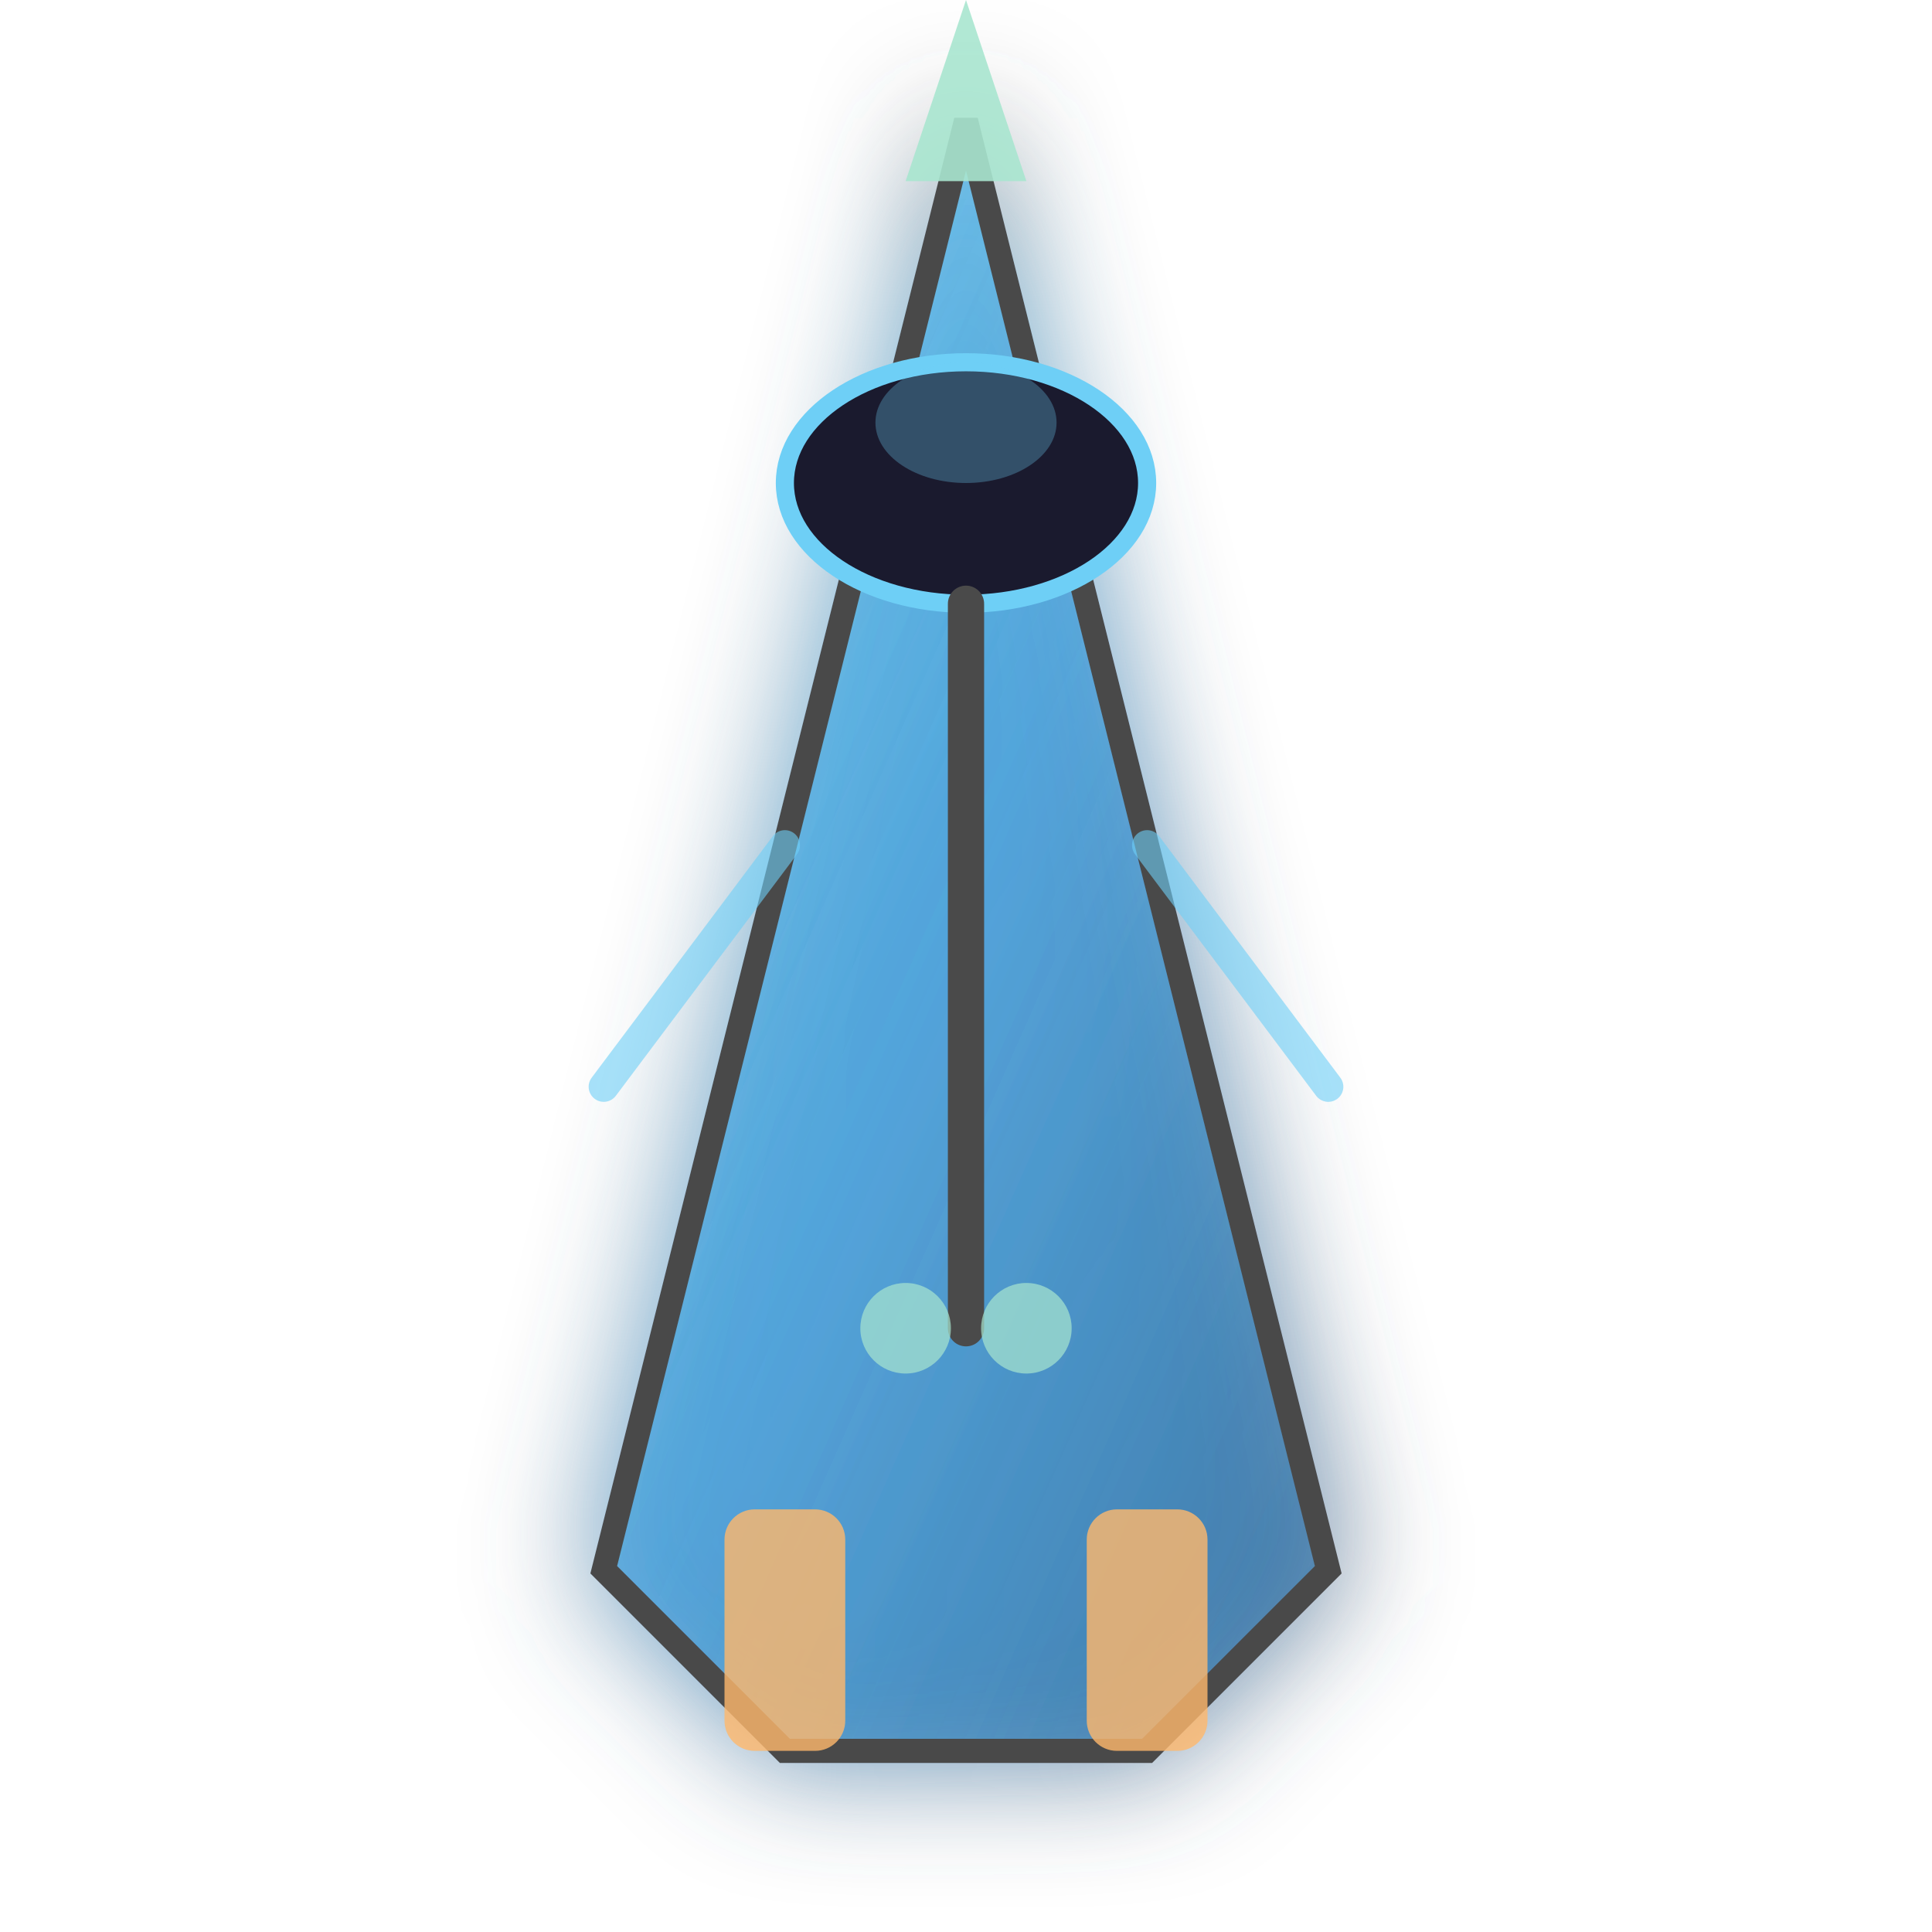
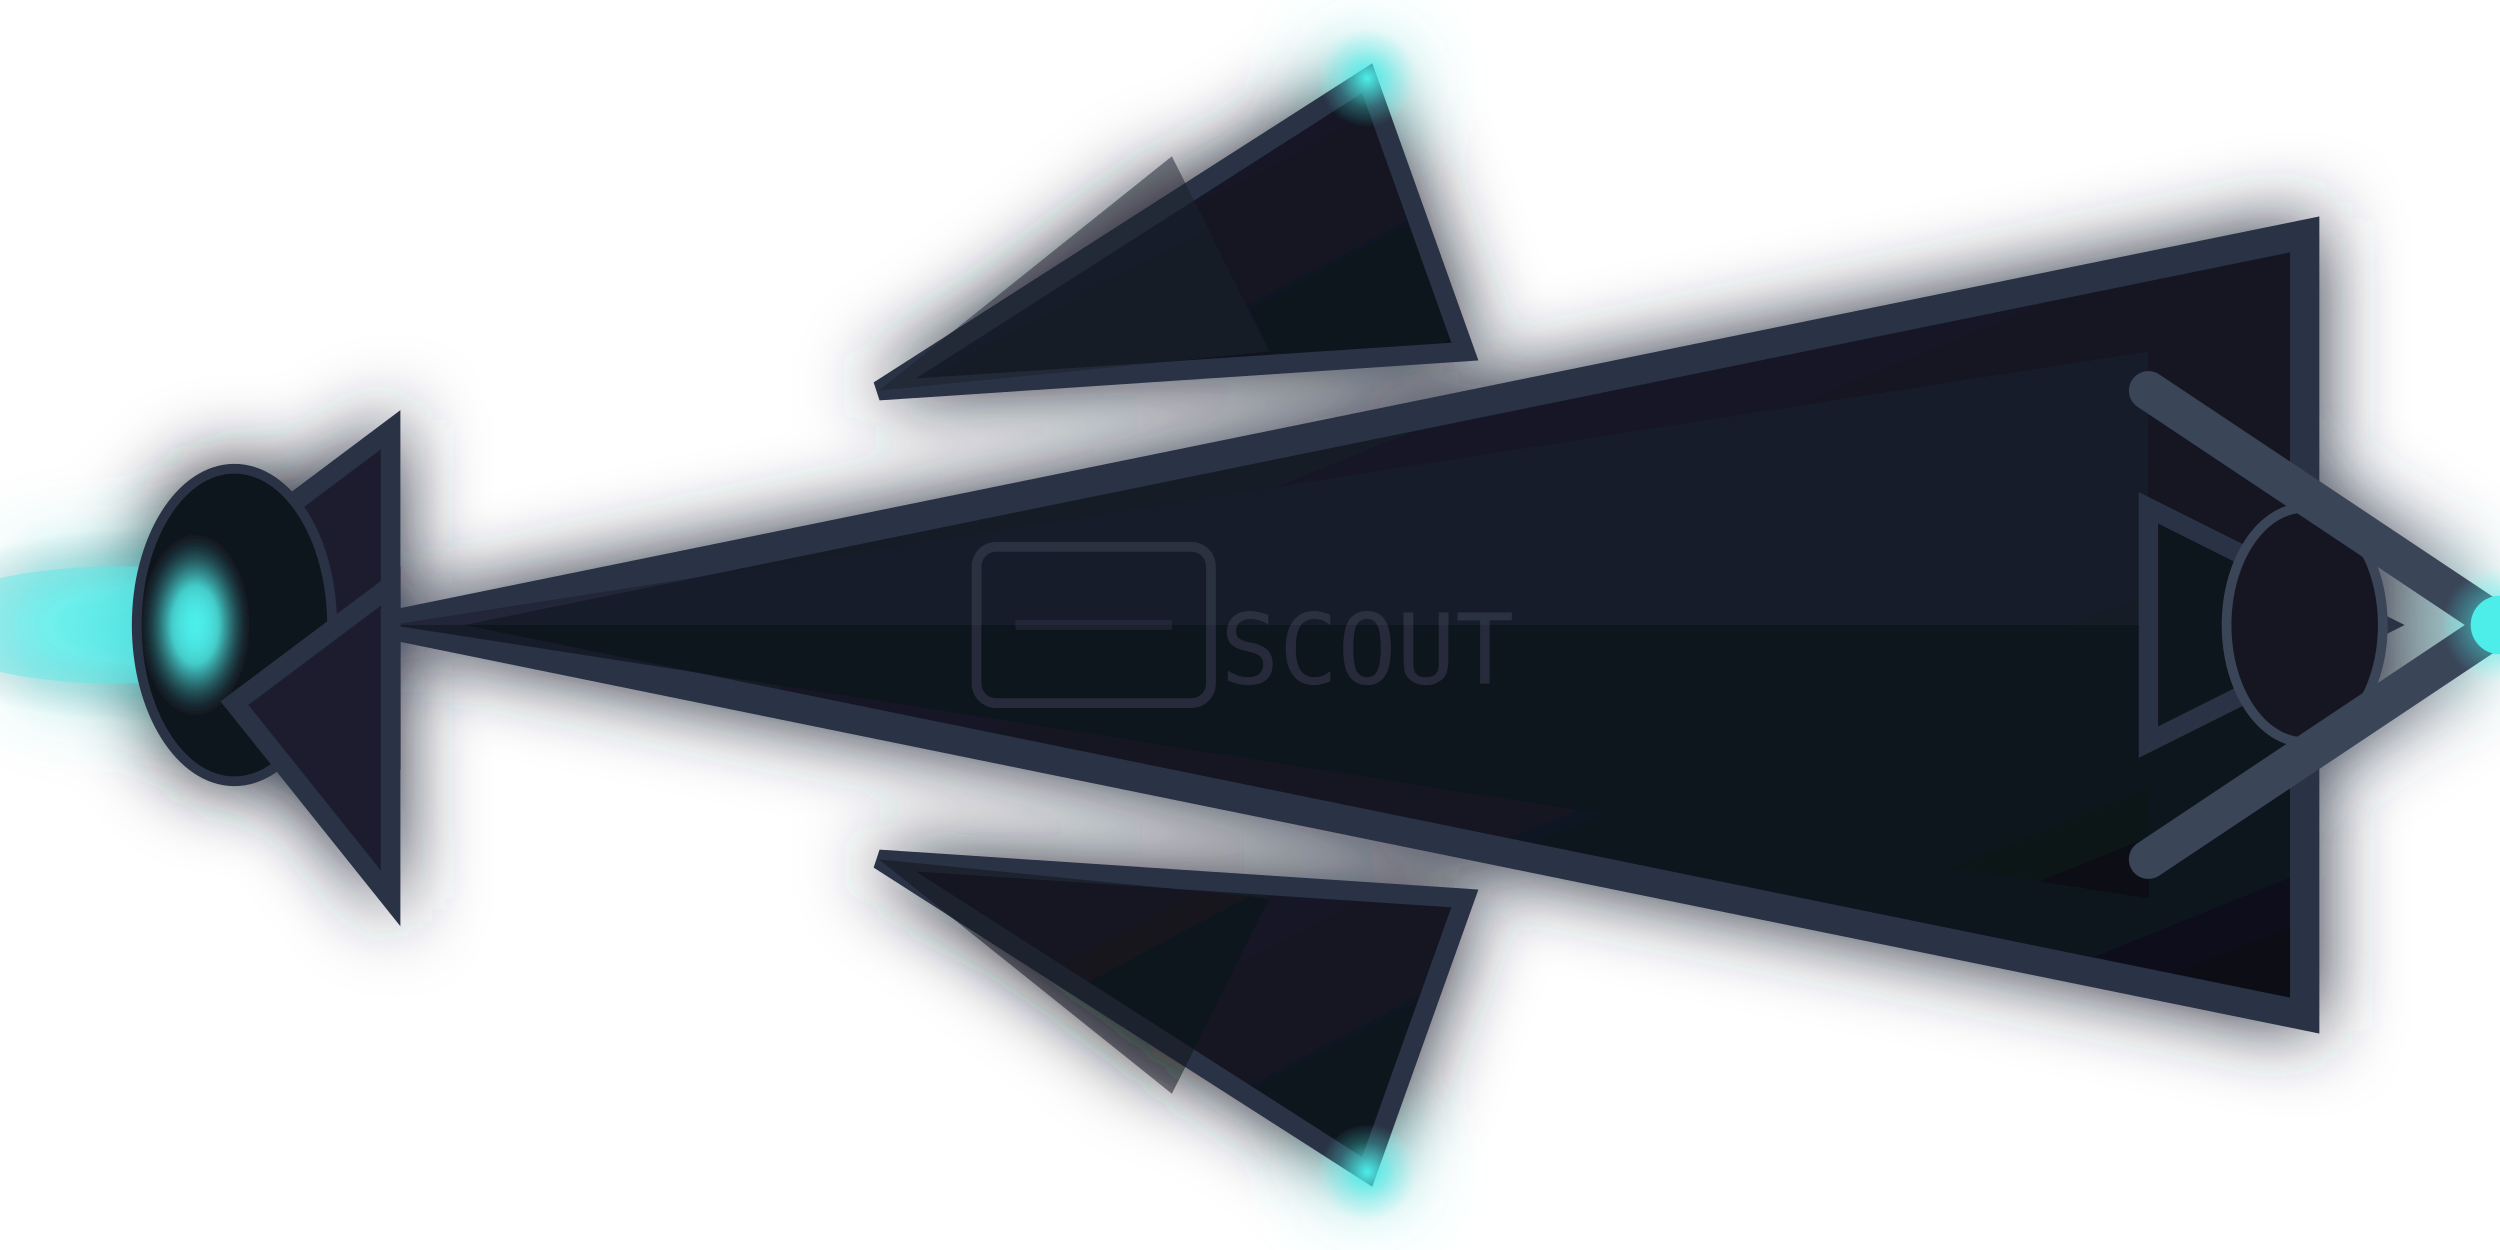
- <svg xmlns="http://www.w3.org/2000/svg" viewBox="0 0 64 64" width="64" height="64">
+ <svg xmlns="http://www.w3.org/2000/svg" viewBox="0 0 128 64" width="128" height="64">
  <defs>
-     <linearGradient id="scoutHull" x1="0%" y1="0%" x2="100%" y2="100%">
-       <stop offset="0%" style="stop-color:#6ecff6;stop-opacity:0.9" />
-       <stop offset="50%" style="stop-color:#4a9fd8;stop-opacity:0.8" />
-       <stop offset="100%" style="stop-color:#2d6b9e;stop-opacity:0.7" />
-     </linearGradient>
-     <linearGradient id="scoutAccent" x1="0%" y1="0%" x2="0%" y2="100%">
-       <stop offset="0%" style="stop-color:#a8e6cf;stop-opacity:0.8" />
-       <stop offset="100%" style="stop-color:#6ecff6;stop-opacity:0.6" />
-     </linearGradient>
-     <filter id="scoutGlow" x="-50%" y="-50%" width="200%" height="200%">
-       <feGaussianBlur stdDeviation="2" result="coloredBlur" />
+     <filter id="engineGlow" x="-50%" y="-50%" width="200%" height="200%">
+       <feGaussianBlur stdDeviation="2" result="blur" />
      <feMerge>
-         <feMergeNode in="coloredBlur" />
+         <feMergeNode in="blur" />
        <feMergeNode in="SourceGraphic" />
      </feMerge>
    </filter>
+     <linearGradient id="scoutHull" x1="0%" y1="0%" x2="100%" y2="100%">
+       <stop offset="0%" stop-color="#1a1f2e" />
+       <stop offset="50%" stop-color="#141824" />
+       <stop offset="100%" stop-color="#0d1018" />
+     </linearGradient>
+     <linearGradient id="panelLine" x1="0%" y1="0%" x2="100%" y2="0%">
+       <stop offset="0%" stop-color="#2a3244" />
+       <stop offset="50%" stop-color="#3a4458" />
+       <stop offset="100%" stop-color="#2a3244" />
+     </linearGradient>
+     <radialGradient id="navLight" cx="50%" cy="50%" r="50%">
+       <stop offset="0%" stop-color="#4deeea" stop-opacity="1" />
+       <stop offset="60%" stop-color="#4deeea" stop-opacity="0.3" />
+       <stop offset="100%" stop-color="#4deeea" stop-opacity="0" />
+     </radialGradient>
+     <radialGradient id="engineExhaust" cx="50%" cy="50%" r="50%">
+       <stop offset="0%" stop-color="#4deeea" stop-opacity="1" />
+       <stop offset="40%" stop-color="#4deeea" stop-opacity="0.6" />
+       <stop offset="100%" stop-color="#1a1f2e" stop-opacity="0" />
+     </radialGradient>
+     <radialGradient id="sensorGlow" cx="50%" cy="50%" r="50%">
+       <stop offset="0%" stop-color="#4deeea" stop-opacity="0.8" />
+       <stop offset="100%" stop-color="#4deeea" stop-opacity="0" />
+     </radialGradient>
  </defs>
-   <path d="M32 4 L44 52 L38 58 L26 58 L20 52 Z" fill="url(#scoutHull)" stroke="#4a4a4a" stroke-width="0.8" filter="url(#scoutGlow)" />
-   <ellipse cx="32" cy="16" rx="6" ry="4" fill="#1a1a2e" stroke="#6ecff6" stroke-width="0.6" />
-   <ellipse cx="32" cy="14" rx="3" ry="2" fill="#6ecff6" opacity="0.3" />
-   <path d="M32 20 L32 44" stroke="#4a4a4a" stroke-width="1.2" stroke-linecap="round" />
-   <path d="M38 28 L44 36" stroke="#6ecff6" stroke-width="1" opacity="0.6" stroke-linecap="round" />
-   <path d="M26 28 L20 36" stroke="#6ecff6" stroke-width="1" opacity="0.6" stroke-linecap="round" />
-   <rect x="24" y="50" width="4" height="8" rx="1" fill="#ffb86b" opacity="0.8" />
-   <rect x="36" y="50" width="4" height="8" rx="1" fill="#ffb86b" opacity="0.8" />
-   <circle cx="30" cy="44" r="1.5" fill="#a8e6cf" opacity="0.7" />
-   <circle cx="34" cy="44" r="1.5" fill="#a8e6cf" opacity="0.7" />
-   <polygon points="32,0 30,6 34,6" fill="#a8e6cf" opacity="0.9" />
+   <g filter="url(#engineGlow)">
+     <ellipse cx="8" cy="32" rx="14" ry="5" fill="url(#engineExhaust)" opacity="0.6" />
+     <ellipse cx="6" cy="32" rx="10" ry="3" fill="#4deeea" opacity="0.4" />
+     <path d="M 20 32 L 118 12 L 118 52 Z" fill="url(#scoutHull)" stroke="#2a3244" stroke-width="1.5" />
+     <path d="M 20 32 L 110 18 L 110 32 Z" fill="#1a1f2e" opacity="0.6" />
+     <path d="M 20 32 L 110 46 L 110 32 Z" fill="#0d1018" opacity="0.6" />
+     <path d="M 110 26 L 122 32 L 110 38 Z" fill="#0f131a" stroke="#2a3244" stroke-width="1" />
+     <ellipse cx="118" cy="32" rx="4" ry="6" fill="#141824" stroke="#3a4458" stroke-width="0.5" />
+     <path d="M 110 20 L 128 32 L 110 44" fill="none" stroke="#3a4458" stroke-width="2" stroke-linecap="round" />
+     <circle cx="128" cy="32" r="3" fill="url(#sensorGlow)" />
+     <circle cx="128" cy="32" r="1.5" fill="#4deeea" />
+     <path d="M 45 20 L 70 4 L 75 18 Z" fill="url(#scoutHull)" stroke="#2a3244" stroke-width="1" />
+     <path d="M 45 20 L 60 8 L 65 18 Z" fill="#1a1f2e" opacity="0.5" />
+     <path d="M 45 44 L 70 60 L 75 46 Z" fill="url(#scoutHull)" stroke="#2a3244" stroke-width="1" />
+     <path d="M 45 44 L 60 56 L 65 46 Z" fill="#0d1018" opacity="0.5" />
+     <circle cx="70" cy="4" r="2.5" fill="url(#navLight)" />
+     <circle cx="70" cy="60" r="2.5" fill="url(#navLight)" />
+     <path d="M 12 28 L 20 22 L 20 38 Z" fill="#1a1f2e" stroke="#2a3244" stroke-width="1" />
+     <ellipse cx="12" cy="32" rx="5" ry="8" fill="#0f131a" stroke="#2a3244" stroke-width="0.5" />
+     <ellipse cx="10" cy="32" rx="3" ry="5" fill="url(#engineExhaust)" />
+     <path d="M 12 36 L 20 30 L 20 46 Z" fill="#1a1f2e" stroke="#2a3244" stroke-width="1" />
+     <ellipse cx="10" cy="32" rx="3" ry="5" fill="url(#engineExhaust)" />
+     <line x1="30" y1="22" x2="95" y2="22" stroke="url(#panelLine)" stroke-width="0.5" opacity="0.6" />
+     <line x1="30" y1="42" x2="95" y2="42" stroke="url(#panelLine)" stroke-width="0.5" opacity="0.6" />
+     <line x1="35" y1="22" x2="35" y2="42" stroke="url(#panelLine)" stroke-width="0.5" opacity="0.4" />
+     <line x1="60" y1="22" x2="60" y2="42" stroke="url(#panelLine)" stroke-width="0.5" opacity="0.4" />
+     <line x1="85" y1="22" x2="85" y2="42" stroke="url(#panelLine)" stroke-width="0.5" opacity="0.4" />
+     <text x="70" y="35" font-family="ui-monospace, Consolas, monospace" font-size="5" fill="#3a4458" text-anchor="middle" opacity="0.5">SCOUT</text>
+     <rect x="50" y="28" width="12" height="8" rx="1" fill="none" stroke="#3a4458" stroke-width="0.5" opacity="0.5" />
+     <line x1="52" y1="32" x2="60" y2="32" stroke="#3a4458" stroke-width="0.5" opacity="0.3" />
+   </g>
</svg>
